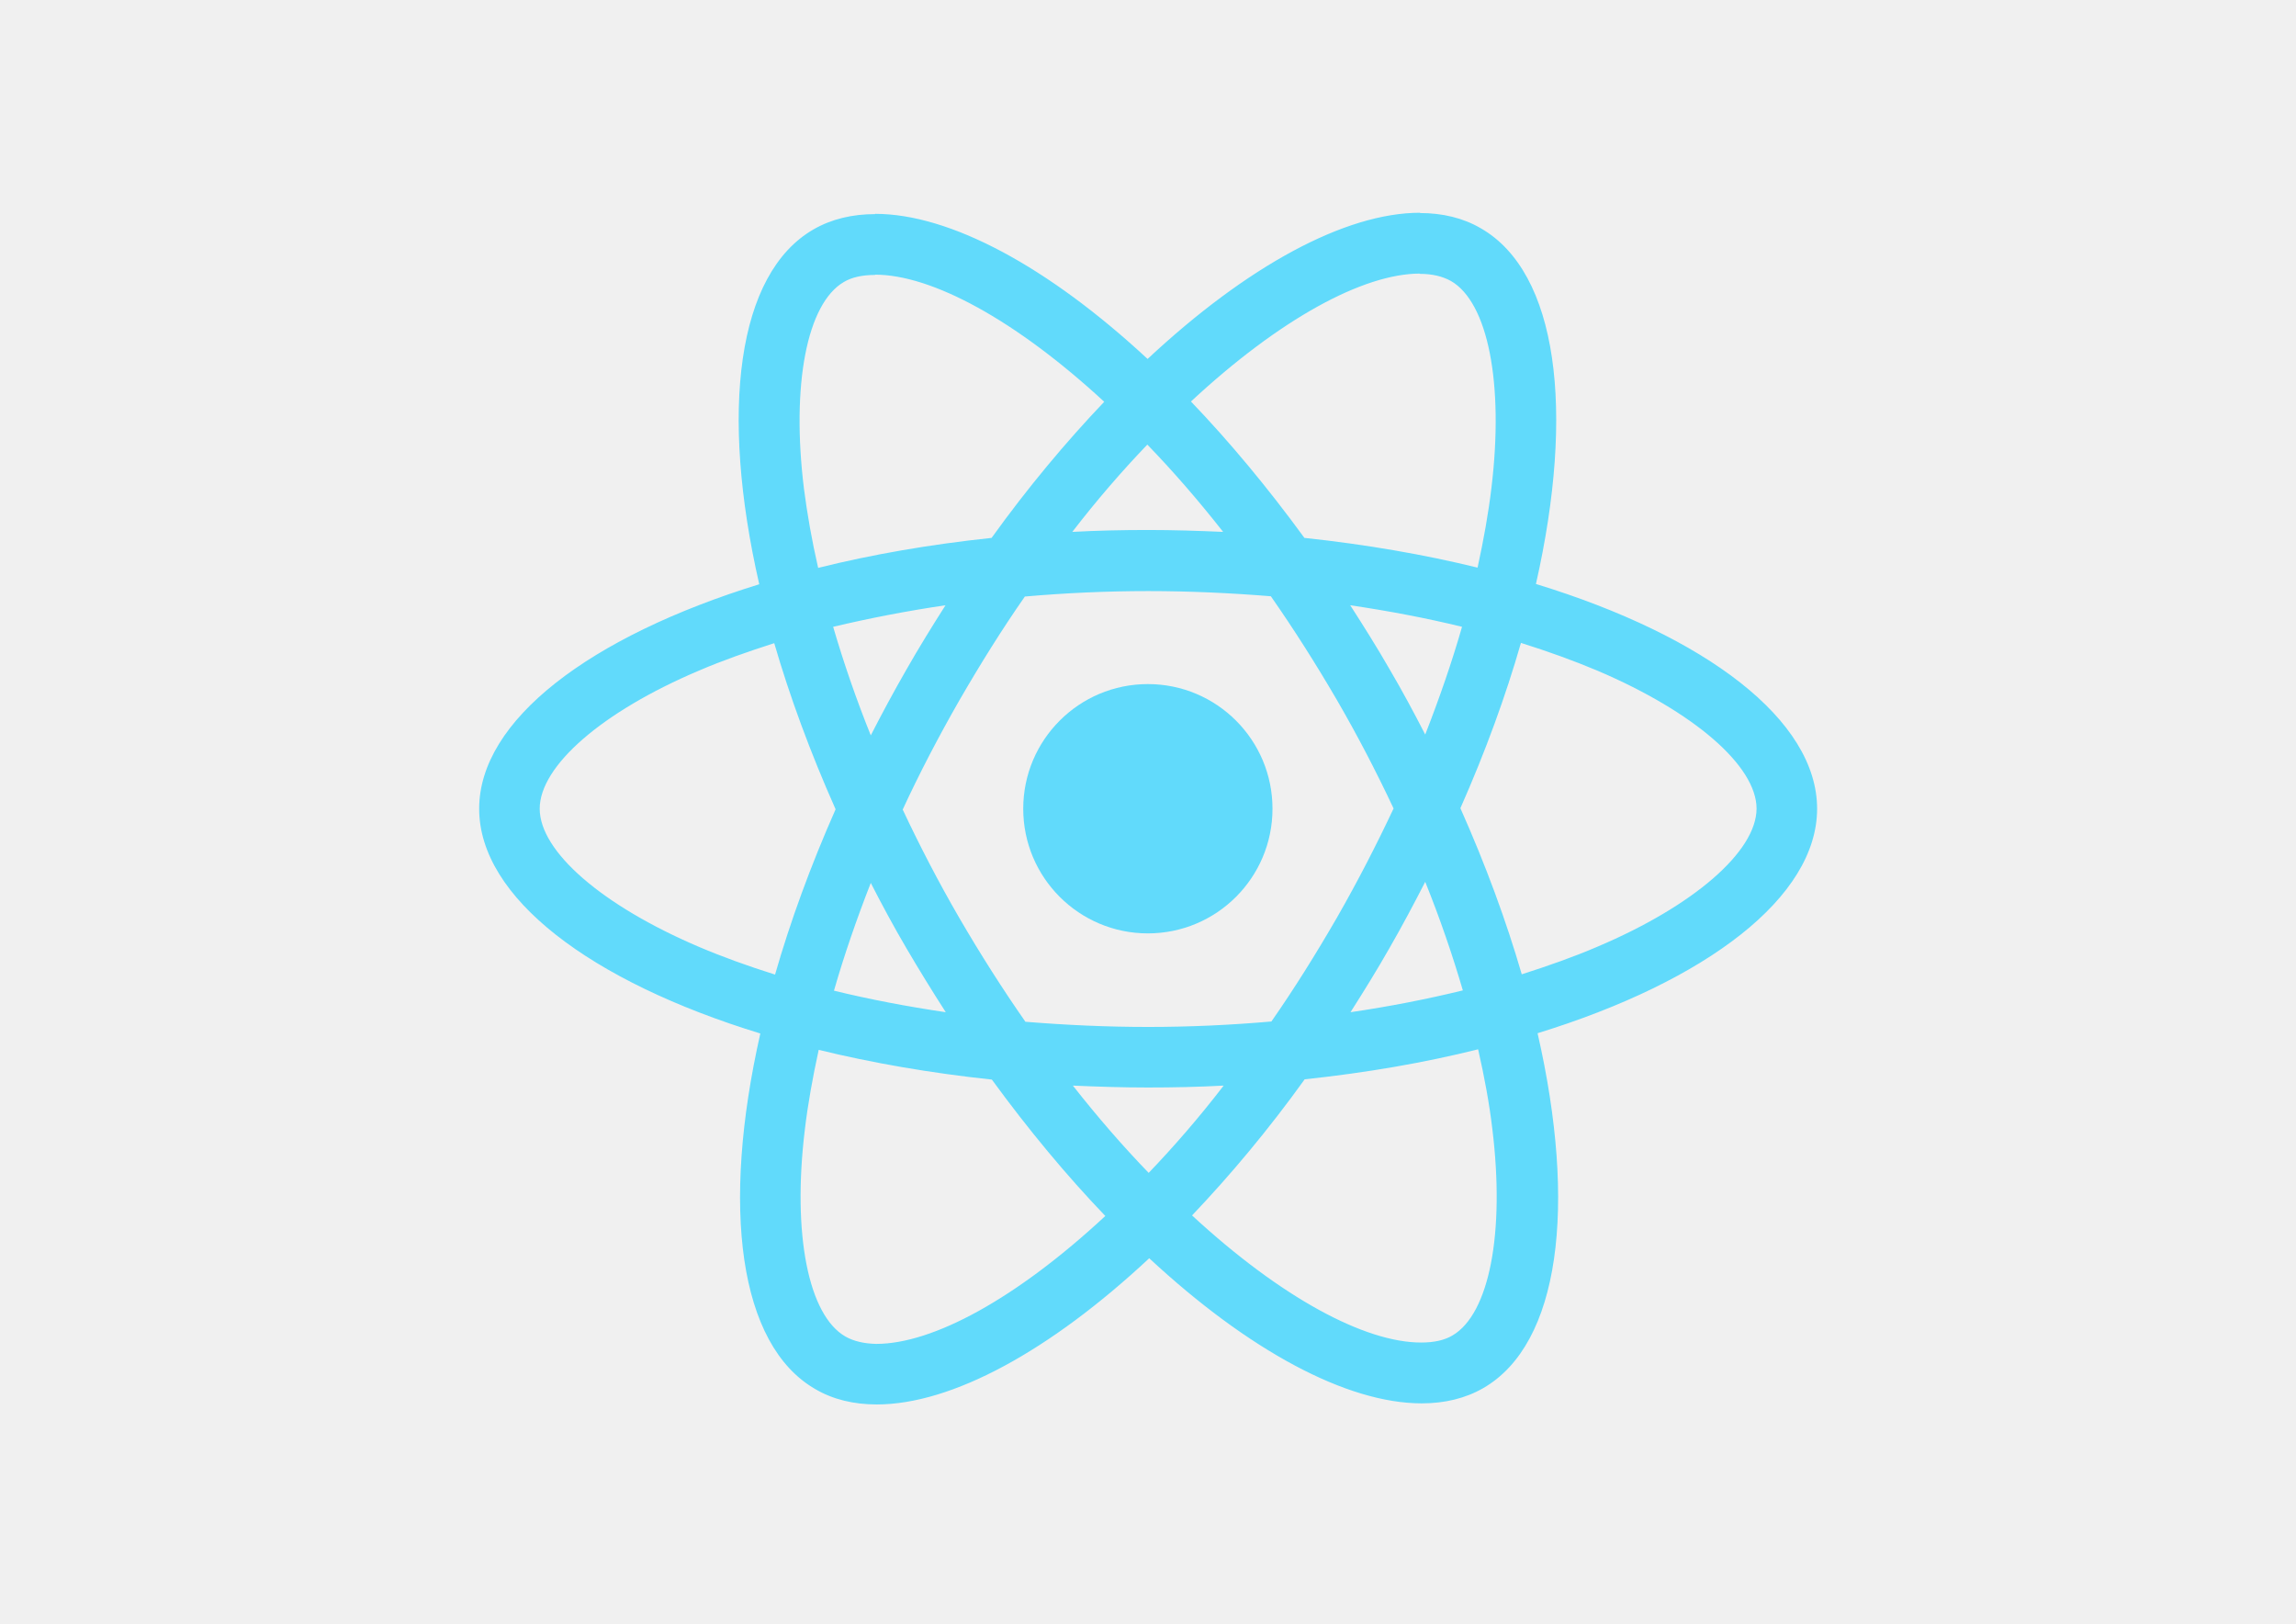
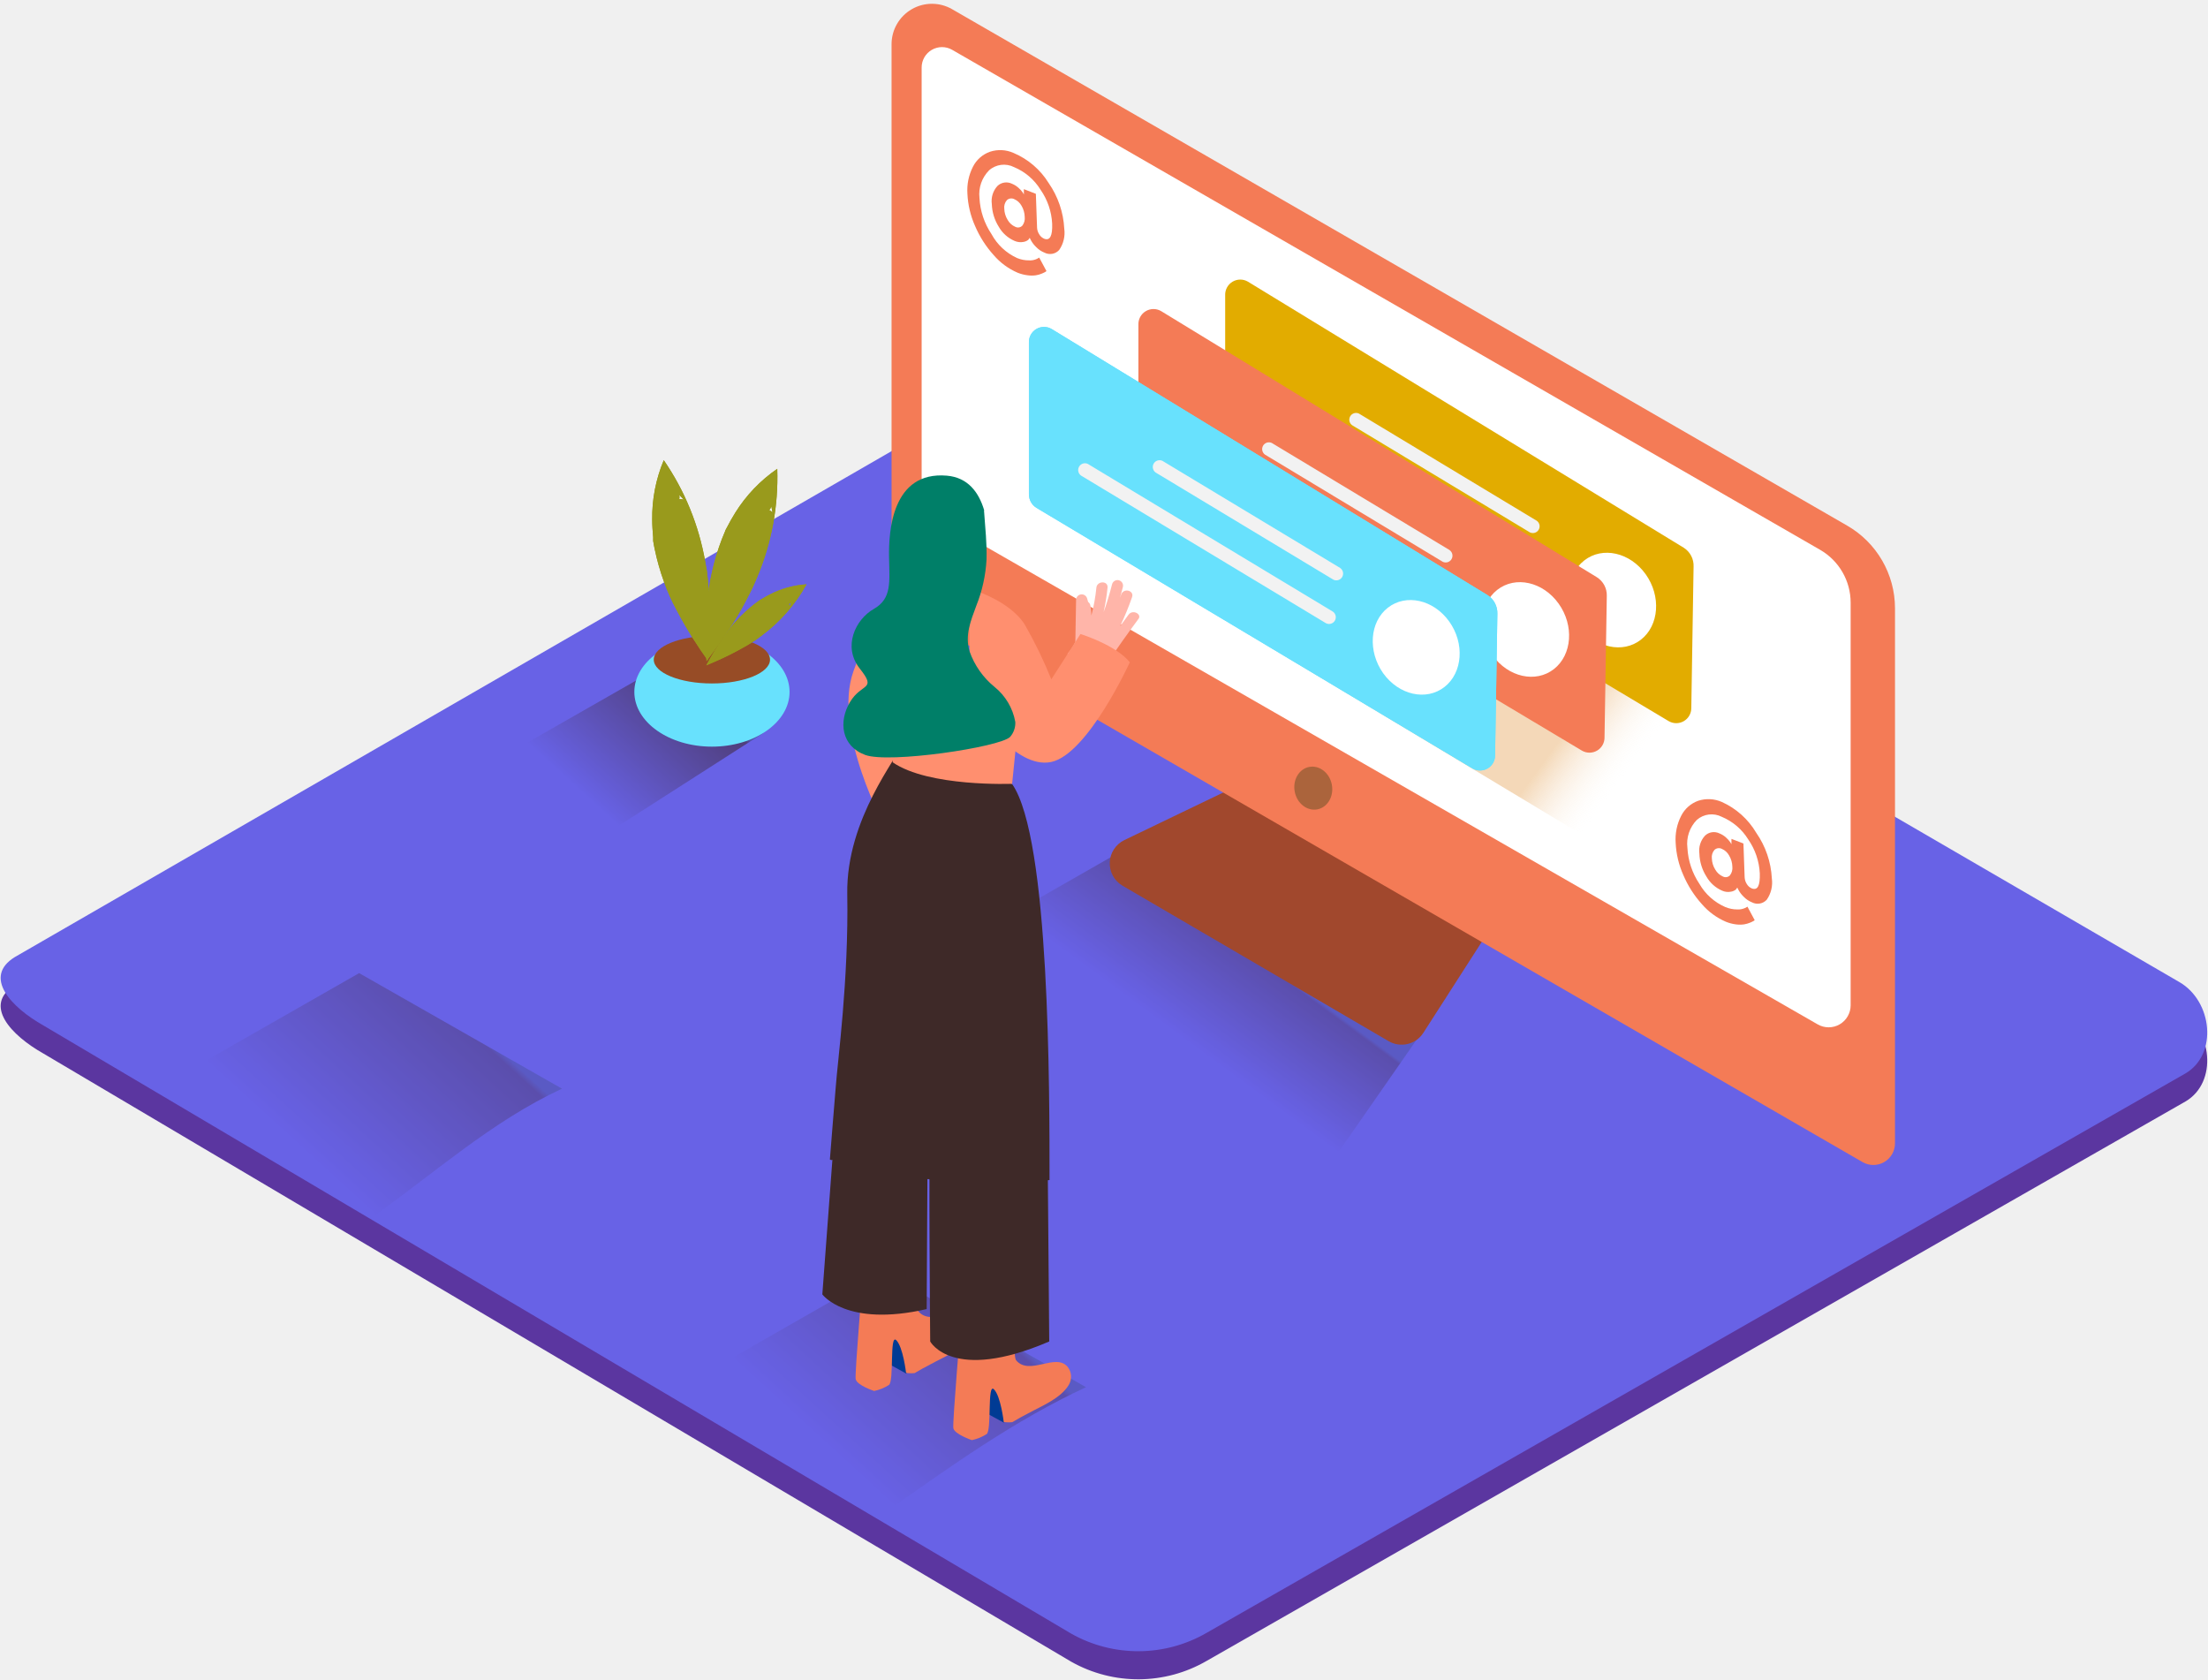
- <svg xmlns="http://www.w3.org/2000/svg" viewBox="0 0 841.9 595.3">
-   <g fill="#61DAFB">
-     <path d="M666.3 296.5c0-32.5-40.7-63.3-103.1-82.4 14.4-63.6 8-114.2-20.2-130.4-6.5-3.8-14.1-5.6-22.4-5.6v22.3c4.6 0 8.3.9 11.4 2.6 13.6 7.8 19.5 37.5 14.9 75.7-1.1 9.4-2.9 19.3-5.1 29.4-19.6-4.8-41-8.5-63.5-10.9-13.5-18.5-27.5-35.3-41.6-50 32.6-30.3 63.2-46.9 84-46.9V78c-27.5 0-63.5 19.6-99.9 53.6-36.4-33.8-72.4-53.2-99.9-53.2v22.3c20.7 0 51.4 16.5 84 46.6-14 14.7-28 31.4-41.3 49.9-22.6 2.4-44 6.1-63.6 11-2.3-10-4-19.7-5.2-29-4.7-38.2 1.1-67.9 14.6-75.8 3-1.8 6.9-2.6 11.5-2.6V78.5c-8.4 0-16 1.8-22.6 5.6-28.1 16.2-34.4 66.7-19.9 130.1-62.2 19.2-102.7 49.9-102.7 82.3 0 32.5 40.7 63.3 103.1 82.4-14.4 63.6-8 114.2 20.2 130.4 6.5 3.8 14.1 5.6 22.5 5.6 27.5 0 63.5-19.6 99.9-53.6 36.4 33.8 72.4 53.2 99.9 53.2 8.4 0 16-1.8 22.6-5.6 28.1-16.2 34.4-66.7 19.9-130.1 62-19.1 102.5-49.9 102.5-82.3zm-130.2-66.7c-3.7 12.9-8.3 26.2-13.5 39.5-4.1-8-8.4-16-13.1-24-4.6-8-9.5-15.8-14.4-23.4 14.2 2.1 27.9 4.7 41 7.9zm-45.8 106.5c-7.8 13.5-15.8 26.3-24.1 38.2-14.9 1.3-30 2-45.2 2-15.1 0-30.2-.7-45-1.9-8.3-11.9-16.4-24.6-24.2-38-7.6-13.1-14.5-26.4-20.8-39.8 6.2-13.4 13.2-26.8 20.7-39.9 7.8-13.5 15.8-26.3 24.1-38.2 14.9-1.3 30-2 45.2-2 15.1 0 30.2.7 45 1.9 8.3 11.9 16.4 24.6 24.2 38 7.6 13.1 14.5 26.4 20.8 39.8-6.3 13.4-13.2 26.8-20.7 39.9zm32.3-13c5.4 13.4 10 26.8 13.8 39.8-13.1 3.2-26.9 5.9-41.2 8 4.9-7.7 9.8-15.6 14.4-23.7 4.6-8 8.9-16.1 13-24.1zM421.2 430c-9.3-9.6-18.6-20.3-27.8-32 9 .4 18.2.7 27.5.7 9.4 0 18.7-.2 27.8-.7-9 11.7-18.3 22.4-27.5 32zm-74.4-58.9c-14.2-2.1-27.9-4.7-41-7.9 3.7-12.9 8.3-26.2 13.5-39.5 4.1 8 8.4 16 13.1 24 4.7 8 9.5 15.8 14.4 23.4zM420.7 163c9.3 9.6 18.6 20.3 27.8 32-9-.4-18.2-.7-27.5-.7-9.4 0-18.7.2-27.8.7 9-11.7 18.3-22.4 27.5-32zm-74 58.9c-4.9 7.7-9.8 15.6-14.4 23.7-4.6 8-8.9 16-13 24-5.4-13.4-10-26.8-13.8-39.8 13.1-3.1 26.9-5.8 41.2-7.9zm-90.5 125.2c-35.4-15.1-58.3-34.9-58.3-50.6 0-15.7 22.9-35.6 58.3-50.6 8.6-3.7 18-7 27.7-10.1 5.7 19.6 13.2 40 22.5 60.9-9.2 20.8-16.6 41.1-22.2 60.6-9.9-3.1-19.3-6.5-28-10.2zM310 490c-13.6-7.8-19.5-37.5-14.9-75.7 1.1-9.4 2.9-19.3 5.1-29.4 19.6 4.8 41 8.5 63.5 10.9 13.5 18.5 27.5 35.3 41.6 50-32.6 30.3-63.2 46.9-84 46.9-4.5-.1-8.3-1-11.3-2.7zm237.2-76.2c4.7 38.2-1.1 67.9-14.6 75.8-3 1.8-6.9 2.6-11.5 2.6-20.7 0-51.4-16.5-84-46.6 14-14.7 28-31.4 41.3-49.9 22.6-2.4 44-6.1 63.6-11 2.3 10.1 4.1 19.8 5.2 29.1zm38.5-66.7c-8.6 3.7-18 7-27.7 10.1-5.7-19.6-13.2-40-22.5-60.9 9.2-20.8 16.6-41.1 22.2-60.6 9.9 3.1 19.3 6.5 28.1 10.2 35.4 15.1 58.3 34.9 58.3 50.6-.1 15.7-23 35.6-58.4 50.6zM320.8 78.4z" />
-     <circle cx="420.9" cy="296.5" r="45.7" />
-     <path d="M520.5 78.1z" />
+ <svg xmlns="http://www.w3.org/2000/svg" width="472" height="359">
+   <defs>
+     <linearGradient x1="61.181%" y1="36.82%" x2="40.788%" y2="55.54%" id="a">
+       <stop stop-color="#78B46A" offset="0%" />
+       <stop stop-color="#7F3500" offset="3%" />
+       <stop stop-color="#FFF" offset="100%" />
+     </linearGradient>
+     <linearGradient x1="82.186%" y1="28.519%" x2="29.852%" y2="62.464%" id="b">
+       <stop stop-color="#78B46A" offset="0%" />
+       <stop stop-color="#7F3500" offset="3%" />
+       <stop stop-color="#FFF" offset="100%" />
+     </linearGradient>
+     <linearGradient x1="80.66%" y1="21.864%" x2="21.557%" y2="66.62%" id="c">
+       <stop stop-color="#78B46A" offset="0%" />
+       <stop stop-color="#7F3500" offset="3%" />
+       <stop stop-color="#FFF" offset="100%" />
+     </linearGradient>
+     <linearGradient x1="81.016%" y1="60.589%" x2="67.462%" y2="55.277%" id="d">
+       <stop stop-color="#FFF" stop-opacity="0" offset="0%" />
+       <stop stop-color="#DC841E" offset="99%" />
+     </linearGradient>
+     <linearGradient x1="82.183%" y1="27.537%" x2="29.857%" y2="62.324%" id="e">
+       <stop stop-color="#78B46A" offset="0%" />
+       <stop stop-color="#7F3500" offset="3%" />
+       <stop stop-color="#FFF" offset="100%" />
+     </linearGradient>
+   </defs>
+   <g fill-rule="nonzero" fill="none">
+     <path d="M229.018 355.203L9.313 225.211c-6.995-3.938-12.99-10.39-6.175-14.622L223.625 83.367c3.305-2.052 8.327-3.399 11.696-1.437l230.595 134.007c6.994 4.066 8.25 15.392 1.28 19.496L257.972 354.998a29.178 29.178 0 01-28.953.205z" fill="#5B36A0" />
+     <path d="M229.018 349.203L9.313 219.211c-6.995-3.938-12.99-10.39-6.175-14.622L223.625 77.367c3.305-2.052 8.327-3.399 11.696-1.437l230.595 134.007c6.994 4.066 8.25 15.392 1.28 19.496L257.972 348.998a29.178 29.178 0 01-28.953.205z" fill="#6862E6" />
+     <path d="M247.133 177.693L203.78 202.46s66.783 40.8 80.439 46.546l24.968-35.913" fill="url(#a)" opacity=".25" style="mix-blend-mode:multiply" />
+     <path d="M232.157 296.513l-43.365-24.715-43.364 24.767s22.585 13.8 44.171 26.473c13.708-9.71 27.428-19.521 42.558-26.525z" fill="url(#b)" opacity=".25" style="mix-blend-mode:multiply" />
+     <path d="M138.728 143.883l-27.505 15.712s2.331 14.404 15.988 20.15l36.01-23.087" fill="url(#c)" opacity=".46" style="mix-blend-mode:multiply" />
+     <ellipse fill="#68E1FD" cx="152.192" cy="147.898" rx="16.59" ry="11.697" />
+     <ellipse fill="#974C26" cx="152.179" cy="140.997" rx="12.426" ry="5.092" />
+     <path d="M151.73 132.506c0-2.296-.076-4.591-.256-6.887-.051-.599-.106-1.193-.166-1.783l-.128-1.167c0-.347-.18-1.283-.18-1.193-.077-.47-.158-.936-.243-1.398a54.855 54.855 0 00-8.865-21.715 31.778 31.778 0 00-2.473 12.71c0 1.284.103 2.566.205 3.772v.757c.103.615.218 1.282.346 1.846a50.222 50.222 0 001.96 6.888 41.928 41.928 0 002.678 6.003 82.454 82.454 0 003.676 6.349 90.88 90.88 0 002.985 4.425c.308-2.86.449-5.734.461-8.607zm-6.52-25.819a2.067 2.067 0 000-.897c.316.324.628.658.935 1a2.84 2.84 0 00-.948-.103h.013z" fill="#999A1C" />
+     <path d="M155.996 134.276a65.015 65.015 0 003.498-5.938c.282-.53.555-1.06.82-1.59l.525-1.065.5-1.103.55-1.283a54.876 54.876 0 004.266-23.087 31.728 31.728 0 00-8.967 9.363 45.938 45.938 0 00-1.858 3.284l-.256.474-.064.206c-.243.577-.487 1.154-.717 1.744a50.22 50.22 0 00-2.063 6.862 41.95 41.95 0 00-.986 6.503 77.621 77.621 0 00-.333 7.323c0 1.911 0 3.656.115 5.336 1.704-2.27 3.42-4.605 4.97-7.029zm8.456-25.254c.2-.226.349-.493.435-.783.094.445.175.873.244 1.283-.2-.2-.43-.368-.68-.5z" fill="#999A1C" />
+     <path d="M155.907 139.997a64.687 64.687 0 003.843-2.078l.96-.59.629-.398.615-.436.717-.526a34.464 34.464 0 009.736-11.069 19.928 19.928 0 00-7.84 2.168c-.705.36-1.384.757-2.063 1.167l-.294.18-.103.09-.948.705a31.541 31.541 0 00-3.33 3.04 26.351 26.351 0 00-2.627 3.193 83.516 83.516 0 00-2.562 3.848 55.792 55.792 0 00-1.653 2.925c1.653-.693 3.306-1.411 4.92-2.22zm12.708-10.902a1.28 1.28 0 00.487-.283c-.094.274-.196.543-.308.808a1.797 1.797 0 00-.179-.513v-.012zM151.73 132.506c0-2.296-.076-4.591-.256-6.887-.051-.599-.106-1.193-.166-1.783l-.128-1.167c0-.347-.18-1.283-.18-1.193-.077-.47-.158-.936-.243-1.398a54.855 54.855 0 00-8.865-21.715 31.778 31.778 0 00-2.473 12.71c0 1.284.103 2.566.205 3.772v.757c.103.615.218 1.282.346 1.846a50.222 50.222 0 001.96 6.888 41.928 41.928 0 002.678 6.003 82.454 82.454 0 003.676 6.349 90.88 90.88 0 002.985 4.425c.308-2.86.449-5.734.461-8.607zm-6.52-25.819a2.067 2.067 0 000-.897c.316.324.628.658.935 1a2.84 2.84 0 00-.948-.103h.013z" fill="#999A1C" />
+     <path d="M155.996 134.276a65.015 65.015 0 003.498-5.938c.282-.53.555-1.06.82-1.59l.525-1.065.5-1.103.55-1.283a54.876 54.876 0 004.266-23.087 31.728 31.728 0 00-8.967 9.363 45.938 45.938 0 00-1.858 3.284l-.256.474-.064.206c-.243.577-.487 1.154-.717 1.744a50.22 50.22 0 00-2.063 6.862 41.95 41.95 0 00-.986 6.503 77.621 77.621 0 00-.333 7.323c0 1.911 0 3.656.115 5.336 1.704-2.27 3.42-4.605 4.97-7.029zm8.456-25.254c.2-.226.349-.493.435-.783.094.445.175.873.244 1.283-.2-.2-.43-.368-.68-.5z" fill="#999A1C" />
+     <path d="M155.907 139.997a64.687 64.687 0 003.843-2.078l.96-.59.629-.398.615-.436.717-.526a34.464 34.464 0 009.736-11.069 19.928 19.928 0 00-7.84 2.168c-.705.36-1.384.757-2.063 1.167l-.294.18-.103.09-.948.705a31.541 31.541 0 00-3.33 3.04 26.351 26.351 0 00-2.627 3.193 83.516 83.516 0 00-2.562 3.848 55.792 55.792 0 00-1.653 2.925c1.653-.693 3.306-1.411 4.92-2.22zm12.708-10.902a1.28 1.28 0 00.487-.283c-.094.274-.196.543-.308.808a1.797 1.797 0 00-.179-.513v-.012z" fill="#999A1C" />
+     <path d="M264.35 168.022l-23.994 11.543a5.53 5.53 0 00-.384 9.76l56.867 33.22a5.518 5.518 0 007.43-1.782l13.823-21.523" fill="#A1482D" />
+     <path d="M394.854 112.344L203.524 1.962a8.626 8.626 0 00-8.626.01 8.644 8.644 0 00-4.312 7.48v114.833a7.184 7.184 0 003.587 6.22L398.146 248.39a4.62 4.62 0 004.632.003 4.631 4.631 0 002.312-4.018V130.018a20.398 20.398 0 00-10.236-17.674z" fill="#F47B56" />
+     <path d="M203.537 10.646l185.552 106.88a13.034 13.034 0 016.52 11.286v86.076a4.708 4.708 0 01-2.344 4.065 4.697 4.697 0 01-4.688.014L199.348 110.304a4.643 4.643 0 01-2.331-4.027V14.429c0-1.555.827-2.992 2.171-3.772a4.351 4.351 0 014.35-.011z" fill="#FFF" />
+     <ellipse fill="#AB643C" transform="rotate(-10.9 280.738 168.465)" cx="280.738" cy="168.465" rx="4.036" ry="4.617" />
+     <path fill="url(#d)" opacity=".32" d="M253.41 127.427l86.23 51.869 42.595-24.793-76.109-44.353" />
+     <path d="M359.97 117.102l-93.224-56.91a3.225 3.225 0 00-3.278.028 3.233 3.233 0 00-1.565 2.884V95.53a3.4 3.4 0 001.627 2.924l93.212 55.704c.997.567 2.22.56 3.21-.02a3.22 3.22 0 001.594-2.79l.487-30.23a4.542 4.542 0 00-2.063-4.015z" fill="#E2AC00" />
+     <path d="M337.667 133.789c3.343 4.681 9.223 5.99 13.118 2.937 3.894-3.053 4.343-9.324 1-13.993-3.345-4.669-9.225-5.99-13.12-2.937-3.894 3.052-4.342 9.311-.998 13.993z" fill="#FFF" />
+     <path d="M328.52 111.318l-38.023-22.92a1.447 1.447 0 00-1.862.578 1.45 1.45 0 00.402 1.91l38.022 22.92a1.447 1.447 0 001.862-.578 1.45 1.45 0 00-.401-1.91zM326.957 120.63l-52.41-31.591a1.45 1.45 0 00-1.396 2.488l52.345 31.603a1.447 1.447 0 001.862-.578 1.45 1.45 0 00-.401-1.91v-.013z" fill="#F2F2F2" />
+     <path d="M341.369 123.387L248.196 66.49a3.225 3.225 0 00-3.278.028 3.233 3.233 0 00-1.565 2.884v32.411a3.4 3.4 0 001.615 2.938l93.211 55.703c1.008.58 2.25.57 3.248-.025a3.22 3.22 0 001.569-2.848l.487-30.23a4.542 4.542 0 00-2.114-3.964z" fill="#F47B56" />
+     <path d="M319.065 140.074c3.344 4.681 9.224 5.99 13.119 2.937 3.894-3.053 4.342-9.325.999-13.993-3.344-4.67-9.224-5.99-13.118-2.938-3.895 3.053-4.343 9.312-1 13.994z" fill="#FFF" />
+     <path d="M309.918 117.602l-38.048-22.92a1.447 1.447 0 00-1.862.578 1.45 1.45 0 00.402 1.91l38.022 22.92a1.447 1.447 0 001.862-.578 1.45 1.45 0 00-.401-1.91h.025zM308.343 126.978l-52.397-31.642a1.447 1.447 0 00-1.862.579 1.45 1.45 0 00.402 1.91l52.409 31.59a1.447 1.447 0 001.862-.578 1.45 1.45 0 00-.402-1.91l-.012.051z" fill="#F2F2F2" />
+     <path d="M317.99 127.21l-93.2-56.897a3.225 3.225 0 00-3.278.027 3.233 3.233 0 00-1.564 2.884v32.412a3.4 3.4 0 001.627 2.924l93.211 55.704c1.008.58 2.25.57 3.249-.026a3.22 3.22 0 001.568-2.847l.487-30.231a4.542 4.542 0 00-2.1-3.95z" fill="#68E1FD" />
+     <path d="M317.99 127.21l-93.2-56.897a3.225 3.225 0 00-3.278.027 3.233 3.233 0 00-1.564 2.884v32.412a3.4 3.4 0 001.627 2.924l93.211 55.704c1.008.58 2.25.57 3.249-.026a3.22 3.22 0 001.568-2.847l.487-30.231a4.542 4.542 0 00-2.1-3.95z" fill="#68E1FD" />
+     <path d="M295.673 143.896c3.343 4.681 9.224 5.99 13.118 2.937 3.895-3.053 4.343-9.325 1-13.993-3.344-4.669-9.225-5.99-13.119-2.937-3.894 3.052-4.304 9.311-1 13.993z" fill="#FFF" />
+     <path d="M286.526 121.425l-38.035-22.92a1.447 1.447 0 00-1.862.578 1.45 1.45 0 00.401 1.91l38.023 22.92a1.447 1.447 0 001.862-.578 1.45 1.45 0 00-.402-1.91h.013zM284.95 130.75l-52.409-31.592a1.447 1.447 0 00-1.862.579 1.45 1.45 0 00.402 1.91l52.409 31.59a1.447 1.447 0 001.862-.578 1.45 1.45 0 00-.402-1.91z" fill="#F2F2F2" />
+     <path d="M195.672 124.028a45.406 45.406 0 00-13.208 19.38c-4.638 12.827 6.956 33.784 6.956 33.784l18.038-14.3" fill="#FF8F6F" />
+     <path d="M193.724 293.602l-4.893-2.706 1.28-7.003s7.29.692 7.93 3.283" fill="#003B94" />
+     <path d="M195.518 293.5c1.102-.68 2.255-1.283 3.395-1.886 2.83-1.552 6.918-3.155 8.66-6.067a3.39 3.39 0 00-.23-3.848c-2.563-3.104-8.174 2.001-11.044-1.436-.563-.68-.832-11.467-.832-11.467l-10.915 2.95s-1.845 21.676-1.64 23.01c.205 1.334 3.959 2.566 3.959 2.566a9.666 9.666 0 003.151-1.283c1.14-.834.102-11.005 1.563-9.581 1.46 1.424 2.1 6.99 2.1 6.99.607.092 1.222.11 1.833.051z" fill="#F47B56" />
+     <path d="M214.568 304.08l-4.894-2.667 1.28-7.003s7.29.693 7.93 3.283" fill="#003B94" />
+     <path d="M216.412 303.978c1.102-.68 2.255-1.282 3.395-1.885 2.831-1.552 6.918-3.155 8.66-6.067a3.39 3.39 0 00-.23-3.848c-2.563-3.104-8.174 2.001-11.043-1.436-.564-.68-.833-11.467-.833-11.467l-10.915 2.95s-1.857 21.753-1.652 23.036c.205 1.282 3.958 2.565 3.958 2.565a9.666 9.666 0 003.152-1.283c1.14-.833.102-11.004 1.563-9.58 1.46 1.423 2.1 6.99 2.1 6.99a7.498 7.498 0 001.845.025z" fill="#F47B56" />
+     <path d="M179.005 233.614l-3.216 43.058s5.125 7.08 22.304 3.142l.166-29.026M198.849 242.144c-.372 3.706 0 44.596 0 44.596s4.752 8.901 25.442 0l-.295-34.746" fill="#3E2928" />
+     <path d="M177.403 247.838c1.41.975 1.896-4.04 3.37-3.18a83.77 83.77 0 0016.961 7.49h.128a1.165 1.165 0 011.576.577 89.585 89.585 0 0011.133 2.565c4.83.77 8.826-2.808 13.784-3.052 0-19.008.09-73.109-7.994-84.652l-23.918-8.055c-.115 1.975-11.606 15.314-11.325 31.578.32 18.328-2.062 35.618-2.472 41.351-.064.975-1.191 14.34-1.243 15.378z" fill="#3E2928" />
+     <path d="M218.564 145.73l-2.203 21.804s-17.845.719-25.532-4.591v-18.496" fill="#FF8F6F" />
+     <path d="M241.252 131.378l-1.819 2.488c.97-2.024 1.826-4.1 2.562-6.22.513-1.45-1.806-2.027-2.318-.578l-.27.744c.223-.77.432-1.543.628-2.322a1.195 1.195 0 10-2.319-.577 62.236 62.236 0 01-1.806 5.952 42.54 42.54 0 00.846-5.26c.154-1.525-2.242-1.461-2.383 0a37.916 37.916 0 01-1.076 5.965c0-.684-.064-1.368-.192-2.052a1.206 1.206 0 00-.5-.86 9.29 9.29 0 00-.23-.795 1.204 1.204 0 00-2.345.36l-.154 8.978c-.433.93-.999 1.795-1.678 2.565a41.64 41.64 0 013.331 2.565 34.337 34.337 0 012.716 2.565 65.716 65.716 0 002.216-2.924c.088-.075.166-.161.23-.257a255.44 255.44 0 016.611-9.337c.948-1.052-1.14-2.219-2.05-1z" fill="#FFB5A9" />
+     <path d="M207.24 125.85s8.43 2.27 11.85 7.695a96.553 96.553 0 015.65 11.66l6.225-9.685s7.559 2.322 10.556 6.042c0 0-8.967 19.623-16.782 21.304-7.814 1.68-16.116-11.518-16.116-11.518s-1.716 5.515-1.383-.372" fill="#FF8F6F" />
+     <path d="M212.595 146.82a17.097 17.097 0 01-5.342-7.618c-1.013-3.45.256-6.478 1.434-9.684a31.237 31.237 0 002.204-9.966c.102-3.36-.282-6.72-.513-10.069a.976.976 0 010-.436c-1.127-3.783-3.433-6.99-7.98-7.375-11.774-1-12.44 12.057-12.35 17.367.09 5.31.653 8.901-3.254 11.12-3.908 2.219-6.726 8.042-2.998 12.75 3.728 4.706.384 2.988-2.101 7.169-2.485 4.181-1.845 9.402 3.254 11.287 5.099 1.885 28.799-1.655 30.976-3.848a4.531 4.531 0 001.115-3.206 12.444 12.444 0 00-4.445-7.49z" fill="#007F68" />
+     <path d="M224.176 39.132a18.805 18.805 0 013.33 9.748 6.419 6.419 0 01-1.088 4.553 2.624 2.624 0 01-3.178.552 4.906 4.906 0 01-1.716-1.154 5.989 5.989 0 01-1.102-1.398l-.307-.603a2.13 2.13 0 01-.308.436 2.24 2.24 0 01-1.05.449 3.186 3.186 0 01-1.896-.231 7.113 7.113 0 01-3.357-3.014 9.692 9.692 0 01-1.486-4.861 4.775 4.775 0 011.192-3.848 2.739 2.739 0 013.113-.488c.513.205.986.5 1.396.873.35.297.659.637.922 1.013l.23.41v-1.141l2.563 1 .256 7.209c.018.516.178 1.017.462 1.449.24.417.609.745 1.05.936 1.238.488 1.81-.581 1.717-3.206a13.889 13.889 0 00-2.473-7.247 12.136 12.136 0 00-5.675-4.848 4.774 4.774 0 00-5.33.68 7.252 7.252 0 00-2.062 5.925 15.3 15.3 0 002.562 7.696 11.817 11.817 0 005.47 5.13c.812.34 1.684.51 2.563.5a3.417 3.417 0 001.665-.307l.513-.283 1.55 2.886-.257.18a6.133 6.133 0 01-.755.359c-.41.177-.84.298-1.282.36a6.398 6.398 0 01-1.703 0 8.575 8.575 0 01-2.165-.552 14.093 14.093 0 01-5.125-3.771 22.36 22.36 0 01-3.971-6.208 19.027 19.027 0 01-1.64-6.888c-.138-2 .27-3.999 1.179-5.784a6.51 6.51 0 013.638-3.207 7 7 0 015.047.257 16.288 16.288 0 017.508 6.438zm-5.65 9.12c.42-.538.61-1.221.525-1.899a4.904 4.904 0 00-.679-2.372 3.255 3.255 0 00-1.55-1.411 1.395 1.395 0 00-1.576.205 2.35 2.35 0 00-.563 1.86c.029.846.28 1.669.73 2.385.37.652.94 1.165 1.627 1.463a1.28 1.28 0 001.486-.231M375.433 178.013a18.74 18.74 0 013.33 9.748 6.419 6.419 0 01-1.088 4.553 2.637 2.637 0 01-3.177.552 5.047 5.047 0 01-1.717-1.154 6.207 6.207 0 01-1.102-1.399l-.307-.602c-.087.156-.19.302-.308.436-.304.24-.666.395-1.05.449a3.071 3.071 0 01-1.883-.218 7.113 7.113 0 01-3.357-3.027 9.653 9.653 0 01-1.499-4.874 4.724 4.724 0 011.192-3.848 2.726 2.726 0 013.1-.487c.514.204.987.499 1.396.872.35.302.66.647.923 1.026l.243.41v-1.141l2.562.987.257 7.209c.022.515.181 1.015.46 1.449.242.417.61.745 1.051.936 1.281.488 1.807-.577 1.73-3.206a13.953 13.953 0 00-2.473-7.26 12.161 12.161 0 00-5.662-4.835 4.787 4.787 0 00-5.33.667 7.252 7.252 0 00-2.01 5.964 15.25 15.25 0 002.561 7.695 11.868 11.868 0 005.535 4.964 6.668 6.668 0 002.562.513 3.545 3.545 0 001.665-.308l.513-.282 1.55 2.886-.256.18a6.133 6.133 0 01-.756.359c-.412.17-.842.29-1.281.359a6.526 6.526 0 01-1.717 0 8.55 8.55 0 01-2.152-.564 14.093 14.093 0 01-5.125-3.759 22.41 22.41 0 01-3.97-6.22 18.988 18.988 0 01-1.64-6.888 11.003 11.003 0 011.178-5.772 6.562 6.562 0 013.638-3.219 7.09 7.09 0 015.06.257 16.315 16.315 0 017.354 6.592zm-5.65 9.12a2.567 2.567 0 00.538-1.899 4.865 4.865 0 00-.691-2.372 3.204 3.204 0 00-1.538-1.411 1.395 1.395 0 00-1.575.192 2.323 2.323 0 00-.577 1.86c.03.842.281 1.66.73 2.373.369.655.94 1.172 1.627 1.475a1.28 1.28 0 001.486-.218" fill="#F47B56" />
+     <path d="M120.139 232.704L76.774 208l-43.351 24.754s24.122 15.083 45.709 27.756c13.707-9.697 25.89-20.791 41.007-27.807z" fill="url(#e)" opacity=".25" style="mix-blend-mode:multiply" />
  </g>
</svg>
